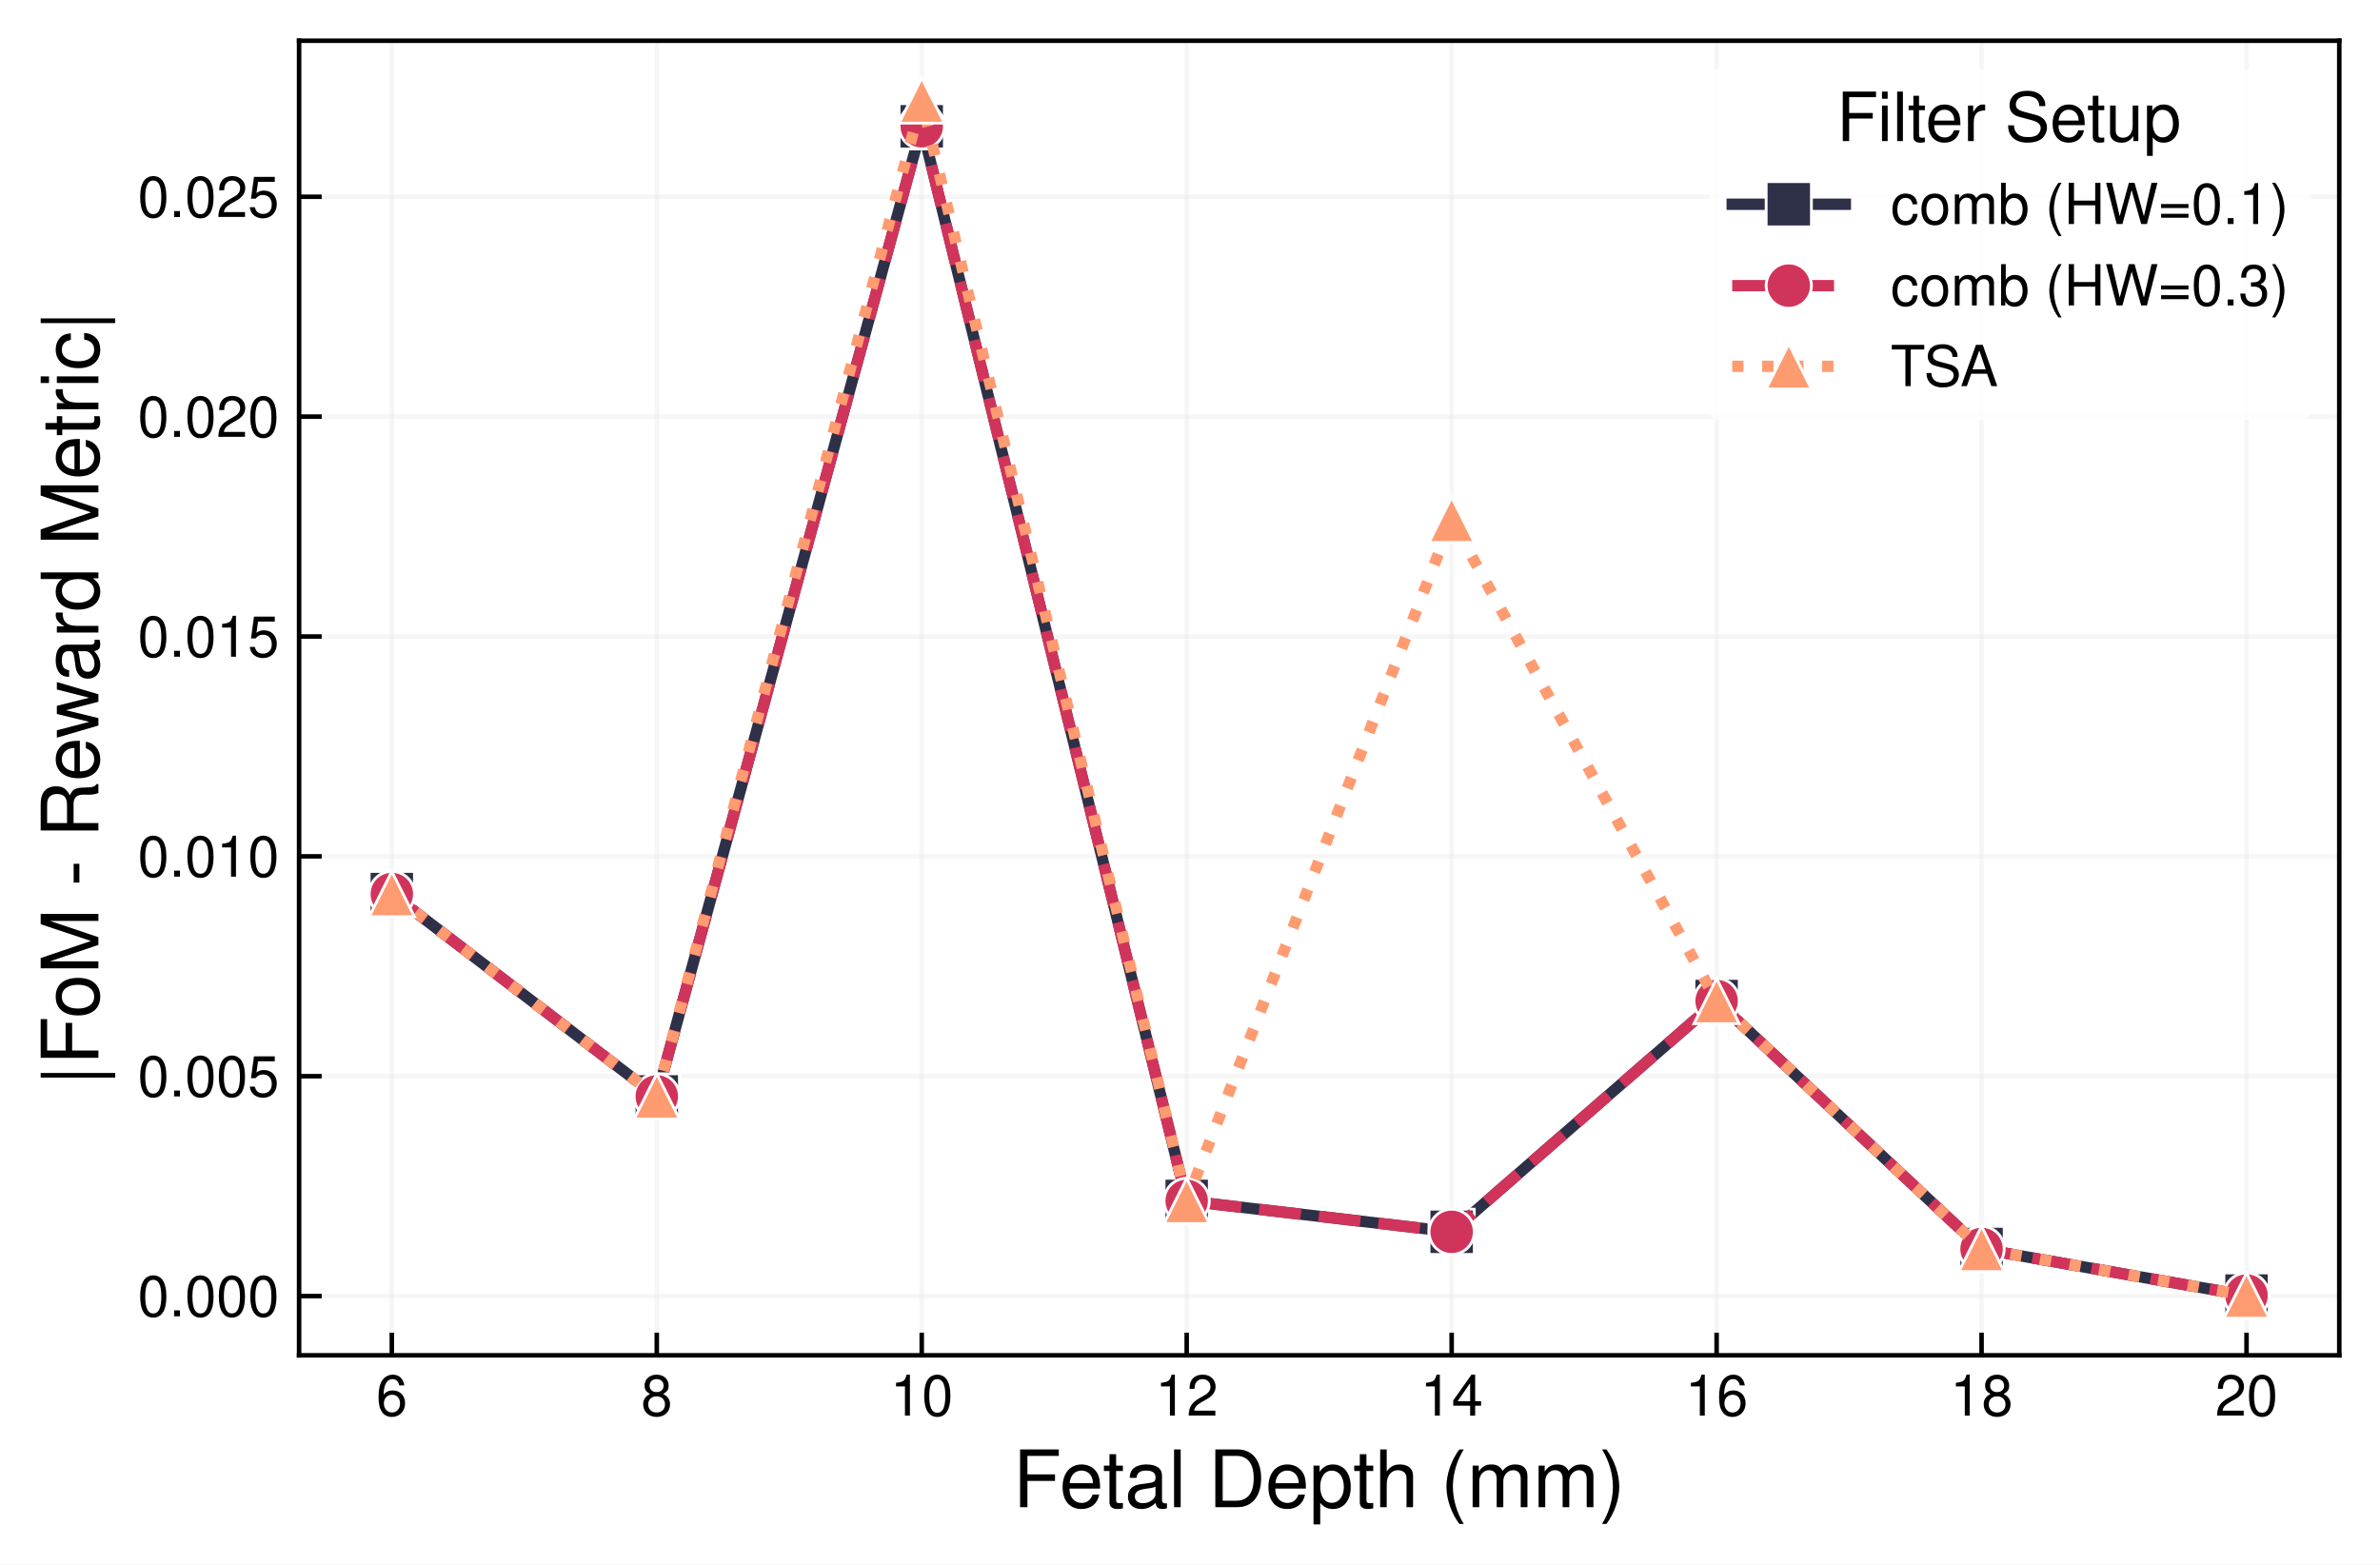
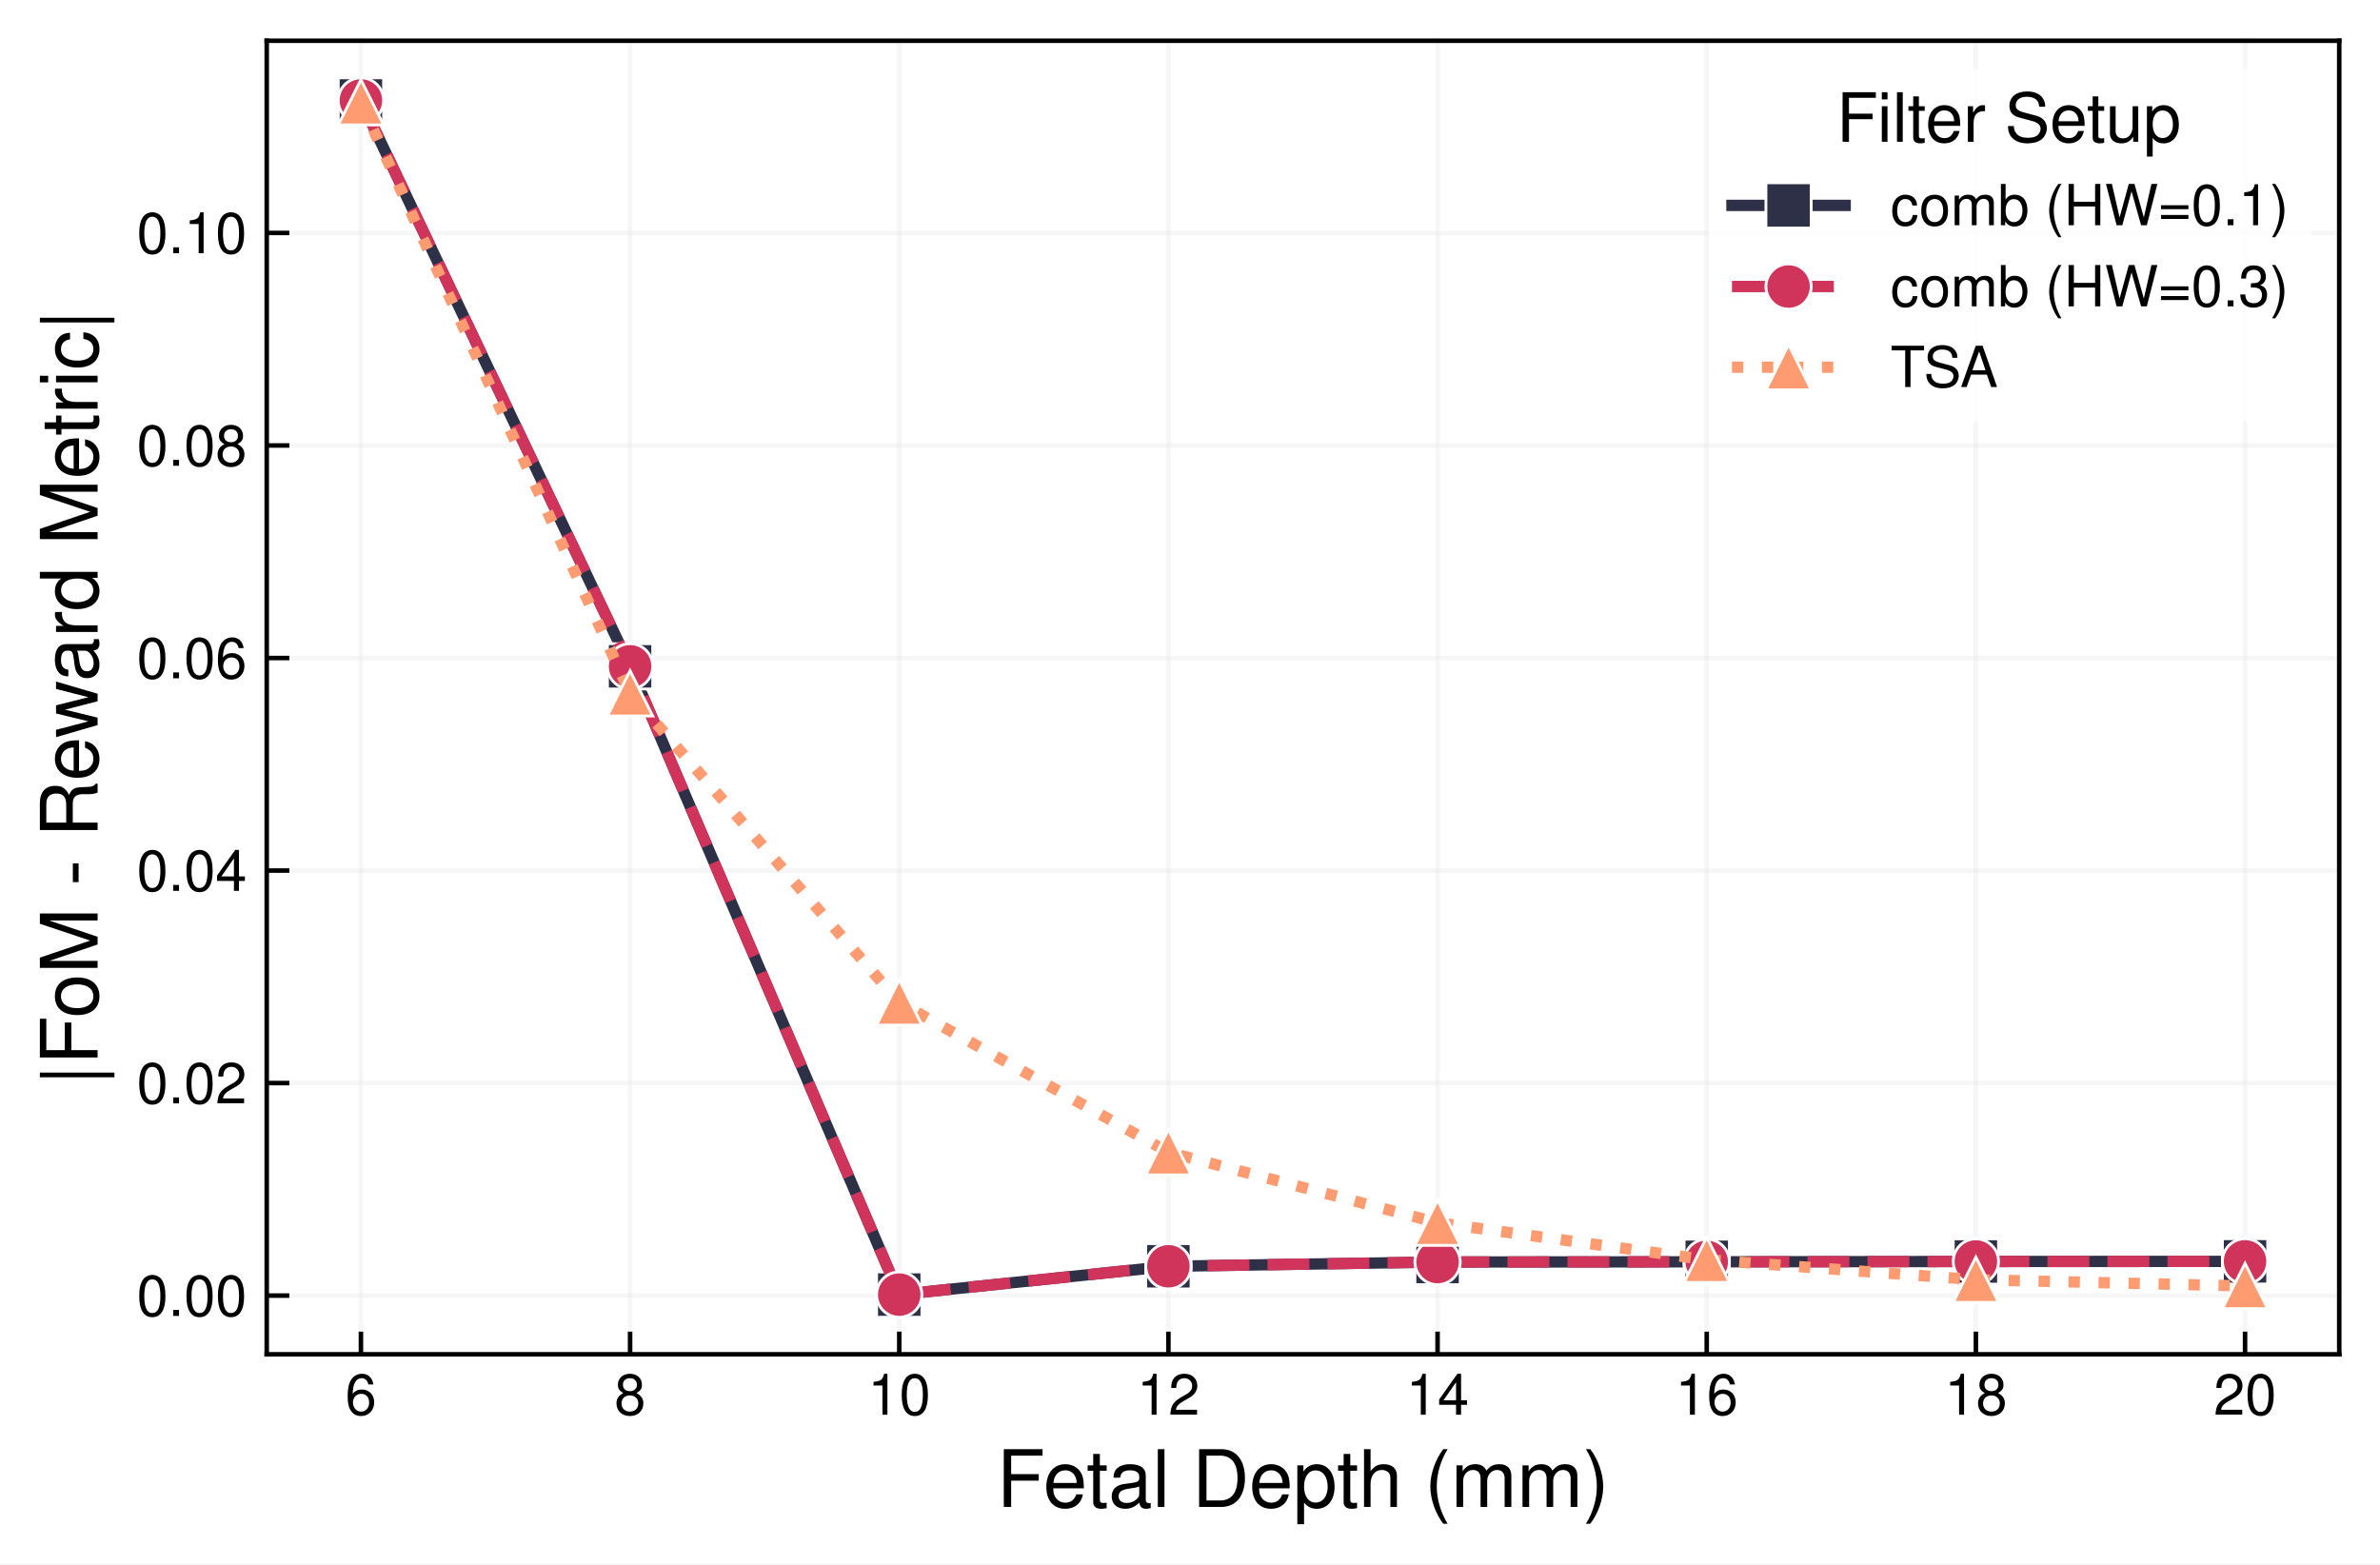
- <svg xmlns="http://www.w3.org/2000/svg" xmlns:xlink="http://www.w3.org/1999/xlink" width="420.637pt" height="276.533pt" viewBox="0 0 420.637 276.533" version="1.1">
+ <svg xmlns="http://www.w3.org/2000/svg" xmlns:xlink="http://www.w3.org/1999/xlink" width="420.479pt" height="276.363pt" viewBox="0 0 420.479 276.363" version="1.1">
  <defs>
    <style type="text/css">*{stroke-linejoin: round; stroke-linecap: butt}</style>
  </defs>
  <g id="figure_1">
    <g id="patch_1">
-       <path d="M 0 276.533  L 420.637 276.533  L 420.637 0  L 0 0  z " style="fill: #ffffff" />
+       <path d="M 0 276.363  L 420.479 276.363  L 420.479 0  L 0 0  z " style="fill: #ffffff" />
    </g>
    <g id="axes_1">
      <g id="patch_2">
-         <path d="M 52.86 239.55  L 413.438 239.55  L 413.438 7.2  L 52.86 7.2  z " style="fill: #ffffff" />
+         <path d="M 47.122 239.28  L 413.279 239.28  L 413.279 7.2  L 47.122 7.2  z " style="fill: #ffffff" />
      </g>
      <g id="matplotlib.axis_1">
        <g id="xtick_1">
          <g id="line2d_1">
-             <path d="M 69.25 239.55  L 69.25 7.2  " clip-path="url(#p22ae842b0b)" style="fill: none; stroke: #e0e0e0; stroke-opacity: 0.3; stroke-width: 0.8; stroke-linecap: square" />
+             <path d="M 63.765 239.28  L 63.765 7.2  " clip-path="url(#pce09474e52)" style="fill: none; stroke: #e0e0e0; stroke-opacity: 0.3; stroke-width: 0.8; stroke-linecap: square" />
          </g>
          <g id="line2d_2">
            <defs>
-               <path id="m746007b68a" d="M 0 0  L 0 -4  " style="stroke: #000000; stroke-width: 0.8" />
+               <path id="m4759a4615b" d="M 0 0  L 0 -4  " style="stroke: #000000; stroke-width: 0.8" />
            </defs>
            <g>
-               <use xlink:href="#m746007b68a" x="69.25" y="239.55" style="stroke: #000000; stroke-width: 0.8" />
+               <use xlink:href="#m4759a4615b" x="63.765" y="239.28" style="stroke: #000000; stroke-width: 0.8" />
            </g>
          </g>
          <g id="text_1">
-             <text style="font-size: 10px; font-family: 'Helvetica', 'Arial', sans-serif; text-anchor: middle" x="69.25" y="250.208" transform="rotate(-0 69.24989 250.2078)">6</text>
+             <text style="font-size: 10px; font-family: 'Helvetica', 'Arial', sans-serif; text-anchor: middle" x="63.765" y="249.953" transform="rotate(-0 63.7654 249.9534)">6</text>
          </g>
        </g>
        <g id="xtick_2">
          <g id="line2d_3">
-             <path d="M 116.078 239.55  L 116.078 7.2  " clip-path="url(#p22ae842b0b)" style="fill: none; stroke: #e0e0e0; stroke-opacity: 0.3; stroke-width: 0.8; stroke-linecap: square" />
+             <path d="M 111.318 239.28  L 111.318 7.2  " clip-path="url(#pce09474e52)" style="fill: none; stroke: #e0e0e0; stroke-opacity: 0.3; stroke-width: 0.8; stroke-linecap: square" />
          </g>
          <g id="line2d_4">
            <g>
-               <use xlink:href="#m746007b68a" x="116.078" y="239.55" style="stroke: #000000; stroke-width: 0.8" />
+               <use xlink:href="#m4759a4615b" x="111.318" y="239.28" style="stroke: #000000; stroke-width: 0.8" />
            </g>
          </g>
          <g id="text_2">
-             <text style="font-size: 10px; font-family: 'Helvetica', 'Arial', sans-serif; text-anchor: middle" x="116.078" y="250.208" transform="rotate(-0 116.0781 250.2078)">8</text>
+             <text style="font-size: 10px; font-family: 'Helvetica', 'Arial', sans-serif; text-anchor: middle" x="111.318" y="249.953" transform="rotate(-0 111.3183 249.9534)">8</text>
          </g>
        </g>
        <g id="xtick_3">
          <g id="line2d_5">
-             <path d="M 162.906 239.55  L 162.906 7.2  " clip-path="url(#p22ae842b0b)" style="fill: none; stroke: #e0e0e0; stroke-opacity: 0.3; stroke-width: 0.8; stroke-linecap: square" />
+             <path d="M 158.871 239.28  L 158.871 7.2  " clip-path="url(#pce09474e52)" style="fill: none; stroke: #e0e0e0; stroke-opacity: 0.3; stroke-width: 0.8; stroke-linecap: square" />
          </g>
          <g id="line2d_6">
            <g>
-               <use xlink:href="#m746007b68a" x="162.906" y="239.55" style="stroke: #000000; stroke-width: 0.8" />
+               <use xlink:href="#m4759a4615b" x="158.871" y="239.28" style="stroke: #000000; stroke-width: 0.8" />
            </g>
          </g>
          <g id="text_3">
-             <text style="font-size: 10px; font-family: 'Helvetica', 'Arial', sans-serif; text-anchor: middle" x="162.906" y="250.208" transform="rotate(-0 162.9064 250.2078)">10</text>
+             <text style="font-size: 10px; font-family: 'Helvetica', 'Arial', sans-serif; text-anchor: middle" x="158.871" y="249.953" transform="rotate(-0 158.8712 249.9534)">10</text>
          </g>
        </g>
        <g id="xtick_4">
          <g id="line2d_7">
-             <path d="M 209.735 239.55  L 209.735 7.2  " clip-path="url(#p22ae842b0b)" style="fill: none; stroke: #e0e0e0; stroke-opacity: 0.3; stroke-width: 0.8; stroke-linecap: square" />
+             <path d="M 206.424 239.28  L 206.424 7.2  " clip-path="url(#pce09474e52)" style="fill: none; stroke: #e0e0e0; stroke-opacity: 0.3; stroke-width: 0.8; stroke-linecap: square" />
          </g>
          <g id="line2d_8">
            <g>
-               <use xlink:href="#m746007b68a" x="209.735" y="239.55" style="stroke: #000000; stroke-width: 0.8" />
+               <use xlink:href="#m4759a4615b" x="206.424" y="239.28" style="stroke: #000000; stroke-width: 0.8" />
            </g>
          </g>
          <g id="text_4">
-             <text style="font-size: 10px; font-family: 'Helvetica', 'Arial', sans-serif; text-anchor: middle" x="209.735" y="250.208" transform="rotate(-0 209.7346 250.2078)">12</text>
+             <text style="font-size: 10px; font-family: 'Helvetica', 'Arial', sans-serif; text-anchor: middle" x="206.424" y="249.953" transform="rotate(-0 206.4242 249.9534)">12</text>
          </g>
        </g>
        <g id="xtick_5">
          <g id="line2d_9">
-             <path d="M 256.563 239.55  L 256.563 7.2  " clip-path="url(#p22ae842b0b)" style="fill: none; stroke: #e0e0e0; stroke-opacity: 0.3; stroke-width: 0.8; stroke-linecap: square" />
+             <path d="M 253.977 239.28  L 253.977 7.2  " clip-path="url(#pce09474e52)" style="fill: none; stroke: #e0e0e0; stroke-opacity: 0.3; stroke-width: 0.8; stroke-linecap: square" />
          </g>
          <g id="line2d_10">
            <g>
-               <use xlink:href="#m746007b68a" x="256.563" y="239.55" style="stroke: #000000; stroke-width: 0.8" />
+               <use xlink:href="#m4759a4615b" x="253.977" y="239.28" style="stroke: #000000; stroke-width: 0.8" />
            </g>
          </g>
          <g id="text_5">
-             <text style="font-size: 10px; font-family: 'Helvetica', 'Arial', sans-serif; text-anchor: middle" x="256.563" y="250.208" transform="rotate(-0 256.5629 250.2078)">14</text>
+             <text style="font-size: 10px; font-family: 'Helvetica', 'Arial', sans-serif; text-anchor: middle" x="253.977" y="249.953" transform="rotate(-0 253.9771 249.9534)">14</text>
          </g>
        </g>
        <g id="xtick_6">
          <g id="line2d_11">
-             <path d="M 303.391 239.55  L 303.391 7.2  " clip-path="url(#p22ae842b0b)" style="fill: none; stroke: #e0e0e0; stroke-opacity: 0.3; stroke-width: 0.8; stroke-linecap: square" />
+             <path d="M 301.53 239.28  L 301.53 7.2  " clip-path="url(#pce09474e52)" style="fill: none; stroke: #e0e0e0; stroke-opacity: 0.3; stroke-width: 0.8; stroke-linecap: square" />
          </g>
          <g id="line2d_12">
            <g>
-               <use xlink:href="#m746007b68a" x="303.391" y="239.55" style="stroke: #000000; stroke-width: 0.8" />
+               <use xlink:href="#m4759a4615b" x="301.53" y="239.28" style="stroke: #000000; stroke-width: 0.8" />
            </g>
          </g>
          <g id="text_6">
-             <text style="font-size: 10px; font-family: 'Helvetica', 'Arial', sans-serif; text-anchor: middle" x="303.391" y="250.208" transform="rotate(-0 303.3911 250.2078)">16</text>
+             <text style="font-size: 10px; font-family: 'Helvetica', 'Arial', sans-serif; text-anchor: middle" x="301.53" y="249.953" transform="rotate(-0 301.53 249.9534)">16</text>
          </g>
        </g>
        <g id="xtick_7">
          <g id="line2d_13">
-             <path d="M 350.219 239.55  L 350.219 7.2  " clip-path="url(#p22ae842b0b)" style="fill: none; stroke: #e0e0e0; stroke-opacity: 0.3; stroke-width: 0.8; stroke-linecap: square" />
+             <path d="M 349.083 239.28  L 349.083 7.2  " clip-path="url(#pce09474e52)" style="fill: none; stroke: #e0e0e0; stroke-opacity: 0.3; stroke-width: 0.8; stroke-linecap: square" />
          </g>
          <g id="line2d_14">
            <g>
-               <use xlink:href="#m746007b68a" x="350.219" y="239.55" style="stroke: #000000; stroke-width: 0.8" />
+               <use xlink:href="#m4759a4615b" x="349.083" y="239.28" style="stroke: #000000; stroke-width: 0.8" />
            </g>
          </g>
          <g id="text_7">
-             <text style="font-size: 10px; font-family: 'Helvetica', 'Arial', sans-serif; text-anchor: middle" x="350.219" y="250.208" transform="rotate(-0 350.2194 250.2078)">18</text>
+             <text style="font-size: 10px; font-family: 'Helvetica', 'Arial', sans-serif; text-anchor: middle" x="349.083" y="249.953" transform="rotate(-0 349.0829 249.9534)">18</text>
          </g>
        </g>
        <g id="xtick_8">
          <g id="line2d_15">
-             <path d="M 397.048 239.55  L 397.048 7.2  " clip-path="url(#p22ae842b0b)" style="fill: none; stroke: #e0e0e0; stroke-opacity: 0.3; stroke-width: 0.8; stroke-linecap: square" />
+             <path d="M 396.636 239.28  L 396.636 7.2  " clip-path="url(#pce09474e52)" style="fill: none; stroke: #e0e0e0; stroke-opacity: 0.3; stroke-width: 0.8; stroke-linecap: square" />
          </g>
          <g id="line2d_16">
            <g>
-               <use xlink:href="#m746007b68a" x="397.048" y="239.55" style="stroke: #000000; stroke-width: 0.8" />
+               <use xlink:href="#m4759a4615b" x="396.636" y="239.28" style="stroke: #000000; stroke-width: 0.8" />
            </g>
          </g>
          <g id="text_8">
-             <text style="font-size: 10px; font-family: 'Helvetica', 'Arial', sans-serif; text-anchor: middle" x="397.048" y="250.208" transform="rotate(-0 397.0476 250.2078)">20</text>
+             <text style="font-size: 10px; font-family: 'Helvetica', 'Arial', sans-serif; text-anchor: middle" x="396.636" y="249.953" transform="rotate(-0 396.6359 249.9534)">20</text>
          </g>
        </g>
        <g id="text_9">
-           <text style="font-size: 14px; font-family: 'Helvetica', 'Arial', sans-serif; text-anchor: middle" x="233.149" y="266.387" transform="rotate(-0 233.1488 266.3869)">Fetal Depth (mm)</text>
+           <text style="font-size: 14px; font-family: 'Helvetica', 'Arial', sans-serif; text-anchor: middle" x="230.201" y="266.245" transform="rotate(-0 230.2006 266.2447)">Fetal Depth (mm)</text>
        </g>
      </g>
      <g id="matplotlib.axis_2">
        <g id="ytick_1">
          <g id="line2d_17">
-             <path d="M 52.86 229.076  L 413.438 229.076  " clip-path="url(#p22ae842b0b)" style="fill: none; stroke: #e0e0e0; stroke-opacity: 0.3; stroke-width: 0.8; stroke-linecap: square" />
+             <path d="M 47.122 228.908  L 413.279 228.908  " clip-path="url(#pce09474e52)" style="fill: none; stroke: #e0e0e0; stroke-opacity: 0.3; stroke-width: 0.8; stroke-linecap: square" />
          </g>
          <g id="line2d_18">
            <defs>
-               <path id="md0c57f860e" d="M 0 0  L 4 0  " style="stroke: #000000; stroke-width: 0.8" />
+               <path id="m7cc4bfd30e" d="M 0 0  L 4 0  " style="stroke: #000000; stroke-width: 0.8" />
            </defs>
            <g>
-               <use xlink:href="#md0c57f860e" x="52.86" y="229.076" style="stroke: #000000; stroke-width: 0.8" />
+               <use xlink:href="#m7cc4bfd30e" x="47.122" y="228.908" style="stroke: #000000; stroke-width: 0.8" />
            </g>
          </g>
          <g id="text_10">
-             <text style="font-size: 10px; font-family: 'Helvetica', 'Arial', sans-serif; text-anchor: end" x="49.36" y="232.655" transform="rotate(-0 49.36 232.6552)">0.000</text>
+             <text style="font-size: 10px; font-family: 'Helvetica', 'Arial', sans-serif; text-anchor: end" x="43.622" y="232.494" transform="rotate(-0 43.62188 232.4942)">0.00</text>
          </g>
        </g>
        <g id="ytick_2">
          <g id="line2d_19">
-             <path d="M 52.86 190.217  L 413.438 190.217  " clip-path="url(#p22ae842b0b)" style="fill: none; stroke: #e0e0e0; stroke-opacity: 0.3; stroke-width: 0.8; stroke-linecap: square" />
+             <path d="M 47.122 191.358  L 413.279 191.358  " clip-path="url(#pce09474e52)" style="fill: none; stroke: #e0e0e0; stroke-opacity: 0.3; stroke-width: 0.8; stroke-linecap: square" />
          </g>
          <g id="line2d_20">
            <g>
-               <use xlink:href="#md0c57f860e" x="52.86" y="190.217" style="stroke: #000000; stroke-width: 0.8" />
+               <use xlink:href="#m7cc4bfd30e" x="47.122" y="191.358" style="stroke: #000000; stroke-width: 0.8" />
            </g>
          </g>
          <g id="text_11">
-             <text style="font-size: 10px; font-family: 'Helvetica', 'Arial', sans-serif; text-anchor: end" x="49.36" y="193.796" transform="rotate(-0 49.36 193.7961)">0.005</text>
+             <text style="font-size: 10px; font-family: 'Helvetica', 'Arial', sans-serif; text-anchor: end" x="43.622" y="194.944" transform="rotate(-0 43.62188 194.9444)">0.02</text>
          </g>
        </g>
        <g id="ytick_3">
          <g id="line2d_21">
-             <path d="M 52.86 151.358  L 413.438 151.358  " clip-path="url(#p22ae842b0b)" style="fill: none; stroke: #e0e0e0; stroke-opacity: 0.3; stroke-width: 0.8; stroke-linecap: square" />
+             <path d="M 47.122 153.808  L 413.279 153.808  " clip-path="url(#pce09474e52)" style="fill: none; stroke: #e0e0e0; stroke-opacity: 0.3; stroke-width: 0.8; stroke-linecap: square" />
          </g>
          <g id="line2d_22">
            <g>
-               <use xlink:href="#md0c57f860e" x="52.86" y="151.358" style="stroke: #000000; stroke-width: 0.8" />
+               <use xlink:href="#m7cc4bfd30e" x="47.122" y="153.808" style="stroke: #000000; stroke-width: 0.8" />
            </g>
          </g>
          <g id="text_12">
-             <text style="font-size: 10px; font-family: 'Helvetica', 'Arial', sans-serif; text-anchor: end" x="49.36" y="154.937" transform="rotate(-0 49.36 154.937)">0.010</text>
+             <text style="font-size: 10px; font-family: 'Helvetica', 'Arial', sans-serif; text-anchor: end" x="43.622" y="157.395" transform="rotate(-0 43.62188 157.3946)">0.04</text>
          </g>
        </g>
        <g id="ytick_4">
          <g id="line2d_23">
-             <path d="M 52.86 112.499  L 413.438 112.499  " clip-path="url(#p22ae842b0b)" style="fill: none; stroke: #e0e0e0; stroke-opacity: 0.3; stroke-width: 0.8; stroke-linecap: square" />
+             <path d="M 47.122 116.258  L 413.279 116.258  " clip-path="url(#pce09474e52)" style="fill: none; stroke: #e0e0e0; stroke-opacity: 0.3; stroke-width: 0.8; stroke-linecap: square" />
          </g>
          <g id="line2d_24">
            <g>
-               <use xlink:href="#md0c57f860e" x="52.86" y="112.499" style="stroke: #000000; stroke-width: 0.8" />
+               <use xlink:href="#m7cc4bfd30e" x="47.122" y="116.258" style="stroke: #000000; stroke-width: 0.8" />
            </g>
          </g>
          <g id="text_13">
-             <text style="font-size: 10px; font-family: 'Helvetica', 'Arial', sans-serif; text-anchor: end" x="49.36" y="116.078" transform="rotate(-0 49.36 116.078)">0.015</text>
+             <text style="font-size: 10px; font-family: 'Helvetica', 'Arial', sans-serif; text-anchor: end" x="43.622" y="119.845" transform="rotate(-0 43.62188 119.8448)">0.06</text>
          </g>
        </g>
        <g id="ytick_5">
          <g id="line2d_25">
-             <path d="M 52.86 73.64  L 413.438 73.64  " clip-path="url(#p22ae842b0b)" style="fill: none; stroke: #e0e0e0; stroke-opacity: 0.3; stroke-width: 0.8; stroke-linecap: square" />
+             <path d="M 47.122 78.708  L 413.279 78.708  " clip-path="url(#pce09474e52)" style="fill: none; stroke: #e0e0e0; stroke-opacity: 0.3; stroke-width: 0.8; stroke-linecap: square" />
          </g>
          <g id="line2d_26">
            <g>
-               <use xlink:href="#md0c57f860e" x="52.86" y="73.64" style="stroke: #000000; stroke-width: 0.8" />
+               <use xlink:href="#m7cc4bfd30e" x="47.122" y="78.708" style="stroke: #000000; stroke-width: 0.8" />
            </g>
          </g>
          <g id="text_14">
-             <text style="font-size: 10px; font-family: 'Helvetica', 'Arial', sans-serif; text-anchor: end" x="49.36" y="77.219" transform="rotate(-0 49.36 77.21888)">0.020</text>
+             <text style="font-size: 10px; font-family: 'Helvetica', 'Arial', sans-serif; text-anchor: end" x="43.622" y="82.295" transform="rotate(-0 43.62188 82.29492)">0.08</text>
          </g>
        </g>
        <g id="ytick_6">
          <g id="line2d_27">
-             <path d="M 52.86 34.781  L 413.438 34.781  " clip-path="url(#p22ae842b0b)" style="fill: none; stroke: #e0e0e0; stroke-opacity: 0.3; stroke-width: 0.8; stroke-linecap: square" />
+             <path d="M 47.122 41.158  L 413.279 41.158  " clip-path="url(#pce09474e52)" style="fill: none; stroke: #e0e0e0; stroke-opacity: 0.3; stroke-width: 0.8; stroke-linecap: square" />
          </g>
          <g id="line2d_28">
            <g>
-               <use xlink:href="#md0c57f860e" x="52.86" y="34.781" style="stroke: #000000; stroke-width: 0.8" />
+               <use xlink:href="#m7cc4bfd30e" x="47.122" y="41.158" style="stroke: #000000; stroke-width: 0.8" />
            </g>
          </g>
          <g id="text_15">
-             <text style="font-size: 10px; font-family: 'Helvetica', 'Arial', sans-serif; text-anchor: end" x="49.36" y="38.36" transform="rotate(-0 49.36 38.3598)">0.025</text>
+             <text style="font-size: 10px; font-family: 'Helvetica', 'Arial', sans-serif; text-anchor: end" x="43.622" y="44.745" transform="rotate(-0 43.62188 44.74509)">0.10</text>
          </g>
        </g>
        <g id="text_16">
-           <text style="font-size: 14px; font-family: 'Helvetica', 'Arial', sans-serif; text-anchor: middle" x="17.392" y="123.375" transform="rotate(-90 17.39156 123.375)">|FoM - Reward Metric|</text>
+           <text style="font-size: 14px; font-family: 'Helvetica', 'Arial', sans-serif; text-anchor: middle" x="17.243" y="123.24" transform="rotate(-90 17.24281 123.24)">|FoM - Reward Metric|</text>
        </g>
      </g>
      <g id="line2d_29">
-         <path d="M 69.25 158.024  L 116.078 193.79  L 162.906 22.326  L 209.735 212.258  L 256.563 217.721  L 303.391 176.931  L 350.219 220.758  L 397.048 228.989  " clip-path="url(#p22ae842b0b)" style="fill: none; stroke: #2d3047; stroke-width: 2; stroke-linecap: square" />
+         <path d="M 63.765 17.749  L 111.318 117.73  L 158.871 228.731  L 206.424 223.728  L 253.977 222.975  L 301.53 222.94  L 349.083 222.883  L 396.636 222.86  " clip-path="url(#pce09474e52)" style="fill: none; stroke: #2d3047; stroke-width: 2; stroke-linecap: square" />
        <defs>
-           <path id="m6f8c716bda" d="M -4 4  L 4 4  L 4 -4  L -4 -4  z " style="stroke: #ffffff; stroke-width: 0.5; stroke-linejoin: miter" />
+           <path id="m6dcfb012e1" d="M -4 4  L 4 4  L 4 -4  L -4 -4  z " style="stroke: #ffffff; stroke-width: 0.5; stroke-linejoin: miter" />
        </defs>
-         <g clip-path="url(#p22ae842b0b)">
-           <use xlink:href="#m6f8c716bda" x="69.25" y="158.024" style="fill: #2d3047; stroke: #ffffff; stroke-width: 0.5; stroke-linejoin: miter" />
-           <use xlink:href="#m6f8c716bda" x="116.078" y="193.79" style="fill: #2d3047; stroke: #ffffff; stroke-width: 0.5; stroke-linejoin: miter" />
-           <use xlink:href="#m6f8c716bda" x="162.906" y="22.326" style="fill: #2d3047; stroke: #ffffff; stroke-width: 0.5; stroke-linejoin: miter" />
-           <use xlink:href="#m6f8c716bda" x="209.735" y="212.258" style="fill: #2d3047; stroke: #ffffff; stroke-width: 0.5; stroke-linejoin: miter" />
-           <use xlink:href="#m6f8c716bda" x="256.563" y="217.721" style="fill: #2d3047; stroke: #ffffff; stroke-width: 0.5; stroke-linejoin: miter" />
-           <use xlink:href="#m6f8c716bda" x="303.391" y="176.931" style="fill: #2d3047; stroke: #ffffff; stroke-width: 0.5; stroke-linejoin: miter" />
-           <use xlink:href="#m6f8c716bda" x="350.219" y="220.758" style="fill: #2d3047; stroke: #ffffff; stroke-width: 0.5; stroke-linejoin: miter" />
-           <use xlink:href="#m6f8c716bda" x="397.048" y="228.989" style="fill: #2d3047; stroke: #ffffff; stroke-width: 0.5; stroke-linejoin: miter" />
+         <g clip-path="url(#pce09474e52)">
+           <use xlink:href="#m6dcfb012e1" x="63.765" y="17.749" style="fill: #2d3047; stroke: #ffffff; stroke-width: 0.5; stroke-linejoin: miter" />
+           <use xlink:href="#m6dcfb012e1" x="111.318" y="117.73" style="fill: #2d3047; stroke: #ffffff; stroke-width: 0.5; stroke-linejoin: miter" />
+           <use xlink:href="#m6dcfb012e1" x="158.871" y="228.731" style="fill: #2d3047; stroke: #ffffff; stroke-width: 0.5; stroke-linejoin: miter" />
+           <use xlink:href="#m6dcfb012e1" x="206.424" y="223.728" style="fill: #2d3047; stroke: #ffffff; stroke-width: 0.5; stroke-linejoin: miter" />
+           <use xlink:href="#m6dcfb012e1" x="253.977" y="222.975" style="fill: #2d3047; stroke: #ffffff; stroke-width: 0.5; stroke-linejoin: miter" />
+           <use xlink:href="#m6dcfb012e1" x="301.53" y="222.94" style="fill: #2d3047; stroke: #ffffff; stroke-width: 0.5; stroke-linejoin: miter" />
+           <use xlink:href="#m6dcfb012e1" x="349.083" y="222.883" style="fill: #2d3047; stroke: #ffffff; stroke-width: 0.5; stroke-linejoin: miter" />
+           <use xlink:href="#m6dcfb012e1" x="396.636" y="222.86" style="fill: #2d3047; stroke: #ffffff; stroke-width: 0.5; stroke-linejoin: miter" />
        </g>
      </g>
      <g id="line2d_30">
-         <path d="M 69.25 158.024  L 116.078 193.79  L 162.906 22.321  L 209.735 212.258  L 256.563 217.721  L 303.391 176.931  L 350.219 220.758  L 397.048 228.989  " clip-path="url(#p22ae842b0b)" style="fill: none; stroke-dasharray: 7.4,3.2; stroke-dashoffset: 0; stroke: #d1345b; stroke-width: 2" />
+         <path d="M 63.765 17.749  L 111.318 117.73  L 158.871 228.731  L 206.424 223.728  L 253.977 222.975  L 301.53 222.941  L 349.083 222.883  L 396.636 222.86  " clip-path="url(#pce09474e52)" style="fill: none; stroke-dasharray: 7.4,3.2; stroke-dashoffset: 0; stroke: #d1345b; stroke-width: 2" />
        <defs>
-           <path id="mf8d02953b9" d="M 0 4  C 1.061 4 2.078 3.579 2.828 2.828  C 3.579 2.078 4 1.061 4 0  C 4 -1.061 3.579 -2.078 2.828 -2.828  C 2.078 -3.579 1.061 -4 0 -4  C -1.061 -4 -2.078 -3.579 -2.828 -2.828  C -3.579 -2.078 -4 -1.061 -4 0  C -4 1.061 -3.579 2.078 -2.828 2.828  C -2.078 3.579 -1.061 4 0 4  z " style="stroke: #ffffff; stroke-width: 0.5" />
+           <path id="m7ca4efd476" d="M 0 4  C 1.061 4 2.078 3.579 2.828 2.828  C 3.579 2.078 4 1.061 4 0  C 4 -1.061 3.579 -2.078 2.828 -2.828  C 2.078 -3.579 1.061 -4 0 -4  C -1.061 -4 -2.078 -3.579 -2.828 -2.828  C -3.579 -2.078 -4 -1.061 -4 0  C -4 1.061 -3.579 2.078 -2.828 2.828  C -2.078 3.579 -1.061 4 0 4  z " style="stroke: #ffffff; stroke-width: 0.5" />
        </defs>
-         <g clip-path="url(#p22ae842b0b)">
-           <use xlink:href="#mf8d02953b9" x="69.25" y="158.024" style="fill: #d1345b; stroke: #ffffff; stroke-width: 0.5" />
-           <use xlink:href="#mf8d02953b9" x="116.078" y="193.79" style="fill: #d1345b; stroke: #ffffff; stroke-width: 0.5" />
-           <use xlink:href="#mf8d02953b9" x="162.906" y="22.321" style="fill: #d1345b; stroke: #ffffff; stroke-width: 0.5" />
-           <use xlink:href="#mf8d02953b9" x="209.735" y="212.258" style="fill: #d1345b; stroke: #ffffff; stroke-width: 0.5" />
-           <use xlink:href="#mf8d02953b9" x="256.563" y="217.721" style="fill: #d1345b; stroke: #ffffff; stroke-width: 0.5" />
-           <use xlink:href="#mf8d02953b9" x="303.391" y="176.931" style="fill: #d1345b; stroke: #ffffff; stroke-width: 0.5" />
-           <use xlink:href="#mf8d02953b9" x="350.219" y="220.758" style="fill: #d1345b; stroke: #ffffff; stroke-width: 0.5" />
-           <use xlink:href="#mf8d02953b9" x="397.048" y="228.989" style="fill: #d1345b; stroke: #ffffff; stroke-width: 0.5" />
+         <g clip-path="url(#pce09474e52)">
+           <use xlink:href="#m7ca4efd476" x="63.765" y="17.749" style="fill: #d1345b; stroke: #ffffff; stroke-width: 0.5" />
+           <use xlink:href="#m7ca4efd476" x="111.318" y="117.73" style="fill: #d1345b; stroke: #ffffff; stroke-width: 0.5" />
+           <use xlink:href="#m7ca4efd476" x="158.871" y="228.731" style="fill: #d1345b; stroke: #ffffff; stroke-width: 0.5" />
+           <use xlink:href="#m7ca4efd476" x="206.424" y="223.728" style="fill: #d1345b; stroke: #ffffff; stroke-width: 0.5" />
+           <use xlink:href="#m7ca4efd476" x="253.977" y="222.975" style="fill: #d1345b; stroke: #ffffff; stroke-width: 0.5" />
+           <use xlink:href="#m7ca4efd476" x="301.53" y="222.941" style="fill: #d1345b; stroke: #ffffff; stroke-width: 0.5" />
+           <use xlink:href="#m7ca4efd476" x="349.083" y="222.883" style="fill: #d1345b; stroke: #ffffff; stroke-width: 0.5" />
+           <use xlink:href="#m7ca4efd476" x="396.636" y="222.86" style="fill: #d1345b; stroke: #ffffff; stroke-width: 0.5" />
        </g>
      </g>
      <g id="line2d_31">
-         <path d="M 69.25 158.024  L 116.078 193.79  L 162.906 17.761  L 209.735 212.258  L 256.563 91.879  L 303.391 176.931  L 350.219 220.747  L 397.048 228.989  " clip-path="url(#p22ae842b0b)" style="fill: none; stroke-dasharray: 2,3.3; stroke-dashoffset: 0; stroke: #ff9b71; stroke-width: 2" />
+         <path d="M 63.765 18.075  L 111.318 122.506  L 158.871 177.114  L 206.424 203.582  L 253.977 216.033  L 301.53 222.575  L 349.083 226.102  L 396.636 227.207  " clip-path="url(#pce09474e52)" style="fill: none; stroke-dasharray: 2,3.3; stroke-dashoffset: 0; stroke: #ff9b71; stroke-width: 2" />
        <defs>
-           <path id="m213f63a10c" d="M 0 -4  L -4 4  L 4 4  z " style="stroke: #ffffff; stroke-width: 0.5; stroke-linejoin: miter" />
+           <path id="mc86c30e377" d="M 0 -4  L -4 4  L 4 4  z " style="stroke: #ffffff; stroke-width: 0.5; stroke-linejoin: miter" />
        </defs>
-         <g clip-path="url(#p22ae842b0b)">
-           <use xlink:href="#m213f63a10c" x="69.25" y="158.024" style="fill: #ff9b71; stroke: #ffffff; stroke-width: 0.5; stroke-linejoin: miter" />
-           <use xlink:href="#m213f63a10c" x="116.078" y="193.79" style="fill: #ff9b71; stroke: #ffffff; stroke-width: 0.5; stroke-linejoin: miter" />
-           <use xlink:href="#m213f63a10c" x="162.906" y="17.761" style="fill: #ff9b71; stroke: #ffffff; stroke-width: 0.5; stroke-linejoin: miter" />
-           <use xlink:href="#m213f63a10c" x="209.735" y="212.258" style="fill: #ff9b71; stroke: #ffffff; stroke-width: 0.5; stroke-linejoin: miter" />
-           <use xlink:href="#m213f63a10c" x="256.563" y="91.879" style="fill: #ff9b71; stroke: #ffffff; stroke-width: 0.5; stroke-linejoin: miter" />
-           <use xlink:href="#m213f63a10c" x="303.391" y="176.931" style="fill: #ff9b71; stroke: #ffffff; stroke-width: 0.5; stroke-linejoin: miter" />
-           <use xlink:href="#m213f63a10c" x="350.219" y="220.747" style="fill: #ff9b71; stroke: #ffffff; stroke-width: 0.5; stroke-linejoin: miter" />
-           <use xlink:href="#m213f63a10c" x="397.048" y="228.989" style="fill: #ff9b71; stroke: #ffffff; stroke-width: 0.5; stroke-linejoin: miter" />
+         <g clip-path="url(#pce09474e52)">
+           <use xlink:href="#mc86c30e377" x="63.765" y="18.075" style="fill: #ff9b71; stroke: #ffffff; stroke-width: 0.5; stroke-linejoin: miter" />
+           <use xlink:href="#mc86c30e377" x="111.318" y="122.506" style="fill: #ff9b71; stroke: #ffffff; stroke-width: 0.5; stroke-linejoin: miter" />
+           <use xlink:href="#mc86c30e377" x="158.871" y="177.114" style="fill: #ff9b71; stroke: #ffffff; stroke-width: 0.5; stroke-linejoin: miter" />
+           <use xlink:href="#mc86c30e377" x="206.424" y="203.582" style="fill: #ff9b71; stroke: #ffffff; stroke-width: 0.5; stroke-linejoin: miter" />
+           <use xlink:href="#mc86c30e377" x="253.977" y="216.033" style="fill: #ff9b71; stroke: #ffffff; stroke-width: 0.5; stroke-linejoin: miter" />
+           <use xlink:href="#mc86c30e377" x="301.53" y="222.575" style="fill: #ff9b71; stroke: #ffffff; stroke-width: 0.5; stroke-linejoin: miter" />
+           <use xlink:href="#mc86c30e377" x="349.083" y="226.102" style="fill: #ff9b71; stroke: #ffffff; stroke-width: 0.5; stroke-linejoin: miter" />
+           <use xlink:href="#mc86c30e377" x="396.636" y="227.207" style="fill: #ff9b71; stroke: #ffffff; stroke-width: 0.5; stroke-linejoin: miter" />
        </g>
      </g>
      <g id="patch_3">
-         <path d="M 52.86 239.55  L 52.86 7.2  " style="fill: none; stroke: #000000; stroke-width: 0.8; stroke-linejoin: miter; stroke-linecap: square" />
+         <path d="M 47.122 239.28  L 47.122 7.2  " style="fill: none; stroke: #000000; stroke-width: 0.8; stroke-linejoin: miter; stroke-linecap: square" />
      </g>
      <g id="patch_4">
-         <path d="M 413.438 239.55  L 413.438 7.2  " style="fill: none; stroke: #000000; stroke-width: 0.8; stroke-linejoin: miter; stroke-linecap: square" />
+         <path d="M 413.279 239.28  L 413.279 7.2  " style="fill: none; stroke: #000000; stroke-width: 0.8; stroke-linejoin: miter; stroke-linecap: square" />
      </g>
      <g id="patch_5">
-         <path d="M 52.86 239.55  L 413.438 239.55  " style="fill: none; stroke: #000000; stroke-width: 0.8; stroke-linejoin: miter; stroke-linecap: square" />
+         <path d="M 47.122 239.28  L 413.279 239.28  " style="fill: none; stroke: #000000; stroke-width: 0.8; stroke-linejoin: miter; stroke-linecap: square" />
      </g>
      <g id="patch_6">
-         <path d="M 52.86 7.2  L 413.438 7.2  " style="fill: none; stroke: #000000; stroke-width: 0.8; stroke-linejoin: miter; stroke-linecap: square" />
+         <path d="M 47.122 7.2  L 413.279 7.2  " style="fill: none; stroke: #000000; stroke-width: 0.8; stroke-linejoin: miter; stroke-linecap: square" />
      </g>
      <g id="legend_1">
        <g id="patch_7">
-           <path d="M 304.147 74.235  L 406.438 74.235  Q 408.438 74.235 408.438 72.235  L 408.438 14.2  Q 408.438 12.2 406.438 12.2  L 304.147 12.2  Q 302.147 12.2 302.147 14.2  L 302.147 72.235  Q 302.147 74.235 304.147 74.235  z " style="fill: #ffffff; opacity: 0.8" />
+           <path d="M 303.989 74.464  L 406.279 74.464  Q 408.279 74.464 408.279 72.464  L 408.279 14.2  Q 408.279 12.2 406.279 12.2  L 303.989 12.2  Q 301.989 12.2 301.989 14.2  L 301.989 72.464  Q 301.989 74.464 303.989 74.464  z " style="fill: #ffffff; opacity: 0.8" />
        </g>
        <g id="text_17">
-           <text style="font-size: 12px; font-family: 'Helvetica', 'Arial', sans-serif; text-anchor: start" x="324.614" y="24.936" transform="rotate(-0 324.6144 24.93563)">Filter Setup</text>
+           <text style="font-size: 12px; font-family: 'Helvetica', 'Arial', sans-serif; text-anchor: start" x="324.456" y="25.043" transform="rotate(-0 324.4563 25.0425)">Filter Setup</text>
        </g>
        <g id="line2d_32">
-           <path d="M 306.147 36.1  L 316.147 36.1  L 326.147 36.1  " style="fill: none; stroke: #2d3047; stroke-width: 2; stroke-linecap: square" />
+           <path d="M 305.989 36.291  L 315.989 36.291  L 325.989 36.291  " style="fill: none; stroke: #2d3047; stroke-width: 2; stroke-linecap: square" />
          <g>
-             <use xlink:href="#m6f8c716bda" x="316.147" y="36.1" style="fill: #2d3047; stroke: #ffffff; stroke-width: 0.5; stroke-linejoin: miter" />
+             <use xlink:href="#m6dcfb012e1" x="315.989" y="36.291" style="fill: #2d3047; stroke: #ffffff; stroke-width: 0.5; stroke-linejoin: miter" />
          </g>
        </g>
        <g id="text_18">
-           <text style="font-size: 10px; font-family: 'Helvetica', 'Arial', sans-serif; text-anchor: start" x="334.147" y="39.6" transform="rotate(-0 334.1469 39.60031)">comb (HW=0.1)</text>
+           <text style="font-size: 10px; font-family: 'Helvetica', 'Arial', sans-serif; text-anchor: start" x="333.989" y="39.791" transform="rotate(-0 333.9887 39.79062)">comb (HW=0.1)</text>
        </g>
        <g id="line2d_33">
-           <path d="M 306.147 50.485  L 316.147 50.485  L 326.147 50.485  " style="fill: none; stroke-dasharray: 7.4,3.2; stroke-dashoffset: 0; stroke: #d1345b; stroke-width: 2" />
+           <path d="M 305.989 50.622  L 315.989 50.622  L 325.989 50.622  " style="fill: none; stroke-dasharray: 7.4,3.2; stroke-dashoffset: 0; stroke: #d1345b; stroke-width: 2" />
          <g>
-             <use xlink:href="#mf8d02953b9" x="316.147" y="50.485" style="fill: #d1345b; stroke: #ffffff; stroke-width: 0.5" />
+             <use xlink:href="#m7ca4efd476" x="315.989" y="50.622" style="fill: #d1345b; stroke: #ffffff; stroke-width: 0.5" />
          </g>
        </g>
        <g id="text_19">
-           <text style="font-size: 10px; font-family: 'Helvetica', 'Arial', sans-serif; text-anchor: start" x="334.147" y="53.985" transform="rotate(-0 334.1469 53.98469)">comb (HW=0.3)</text>
+           <text style="font-size: 10px; font-family: 'Helvetica', 'Arial', sans-serif; text-anchor: start" x="333.989" y="54.122" transform="rotate(-0 333.9887 54.12188)">comb (HW=0.3)</text>
        </g>
        <g id="line2d_34">
-           <path d="M 306.147 64.747  L 316.147 64.747  L 326.147 64.747  " style="fill: none; stroke-dasharray: 2,3.3; stroke-dashoffset: 0; stroke: #ff9b71; stroke-width: 2" />
+           <path d="M 305.989 64.88  L 315.989 64.88  L 325.989 64.88  " style="fill: none; stroke-dasharray: 2,3.3; stroke-dashoffset: 0; stroke: #ff9b71; stroke-width: 2" />
          <g>
-             <use xlink:href="#m213f63a10c" x="316.147" y="64.747" style="fill: #ff9b71; stroke: #ffffff; stroke-width: 0.5; stroke-linejoin: miter" />
+             <use xlink:href="#mc86c30e377" x="315.989" y="64.88" style="fill: #ff9b71; stroke: #ffffff; stroke-width: 0.5; stroke-linejoin: miter" />
          </g>
        </g>
        <g id="text_20">
-           <text style="font-size: 10px; font-family: 'Helvetica', 'Arial', sans-serif; text-anchor: start" x="334.147" y="68.247" transform="rotate(-0 334.1469 68.24719)">TSA</text>
+           <text style="font-size: 10px; font-family: 'Helvetica', 'Arial', sans-serif; text-anchor: start" x="333.989" y="68.38" transform="rotate(-0 333.9887 68.37969)">TSA</text>
        </g>
      </g>
    </g>
  </g>
  <defs>
-     <clipPath id="p22ae842b0b">
-       <rect x="52.86" y="7.2" width="360.577" height="232.35" />
+     <clipPath id="pce09474e52">
+       <rect x="47.122" y="7.2" width="366.158" height="232.08" />
    </clipPath>
  </defs>
</svg>
